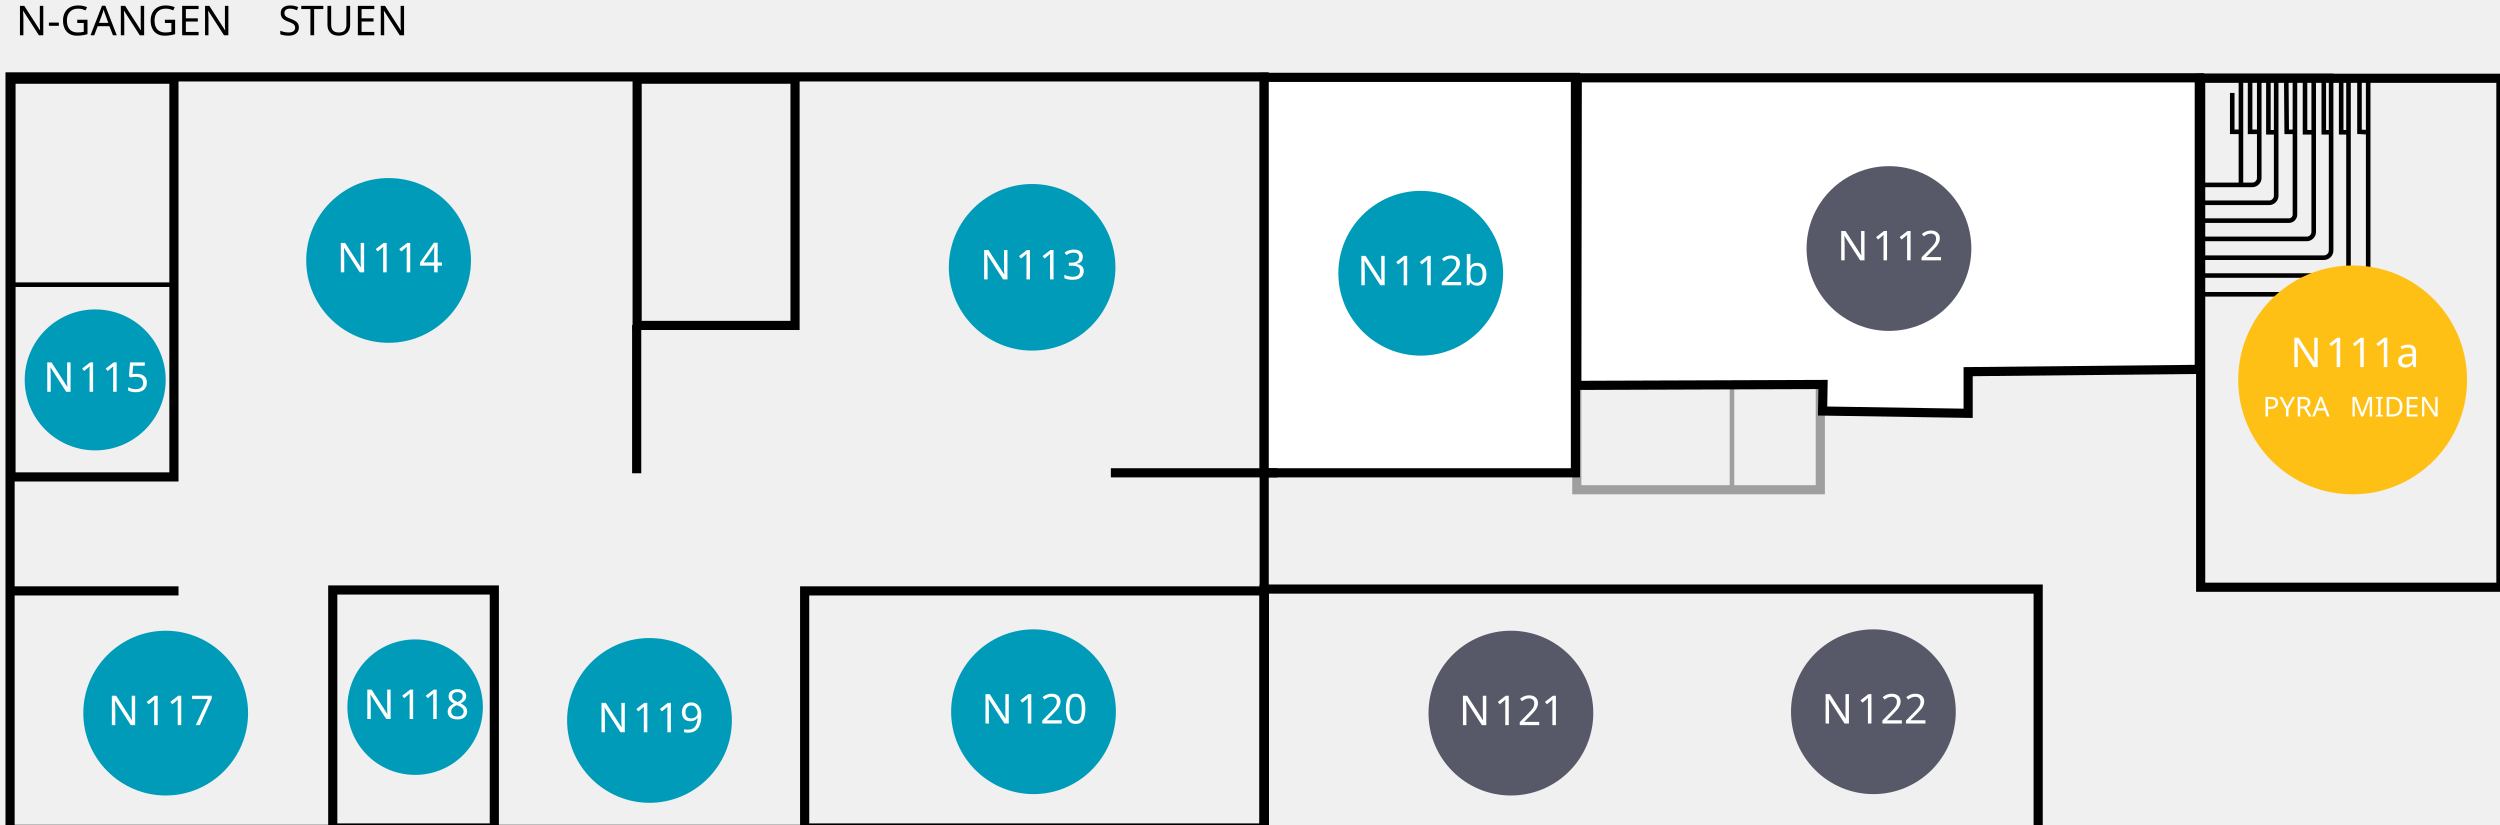
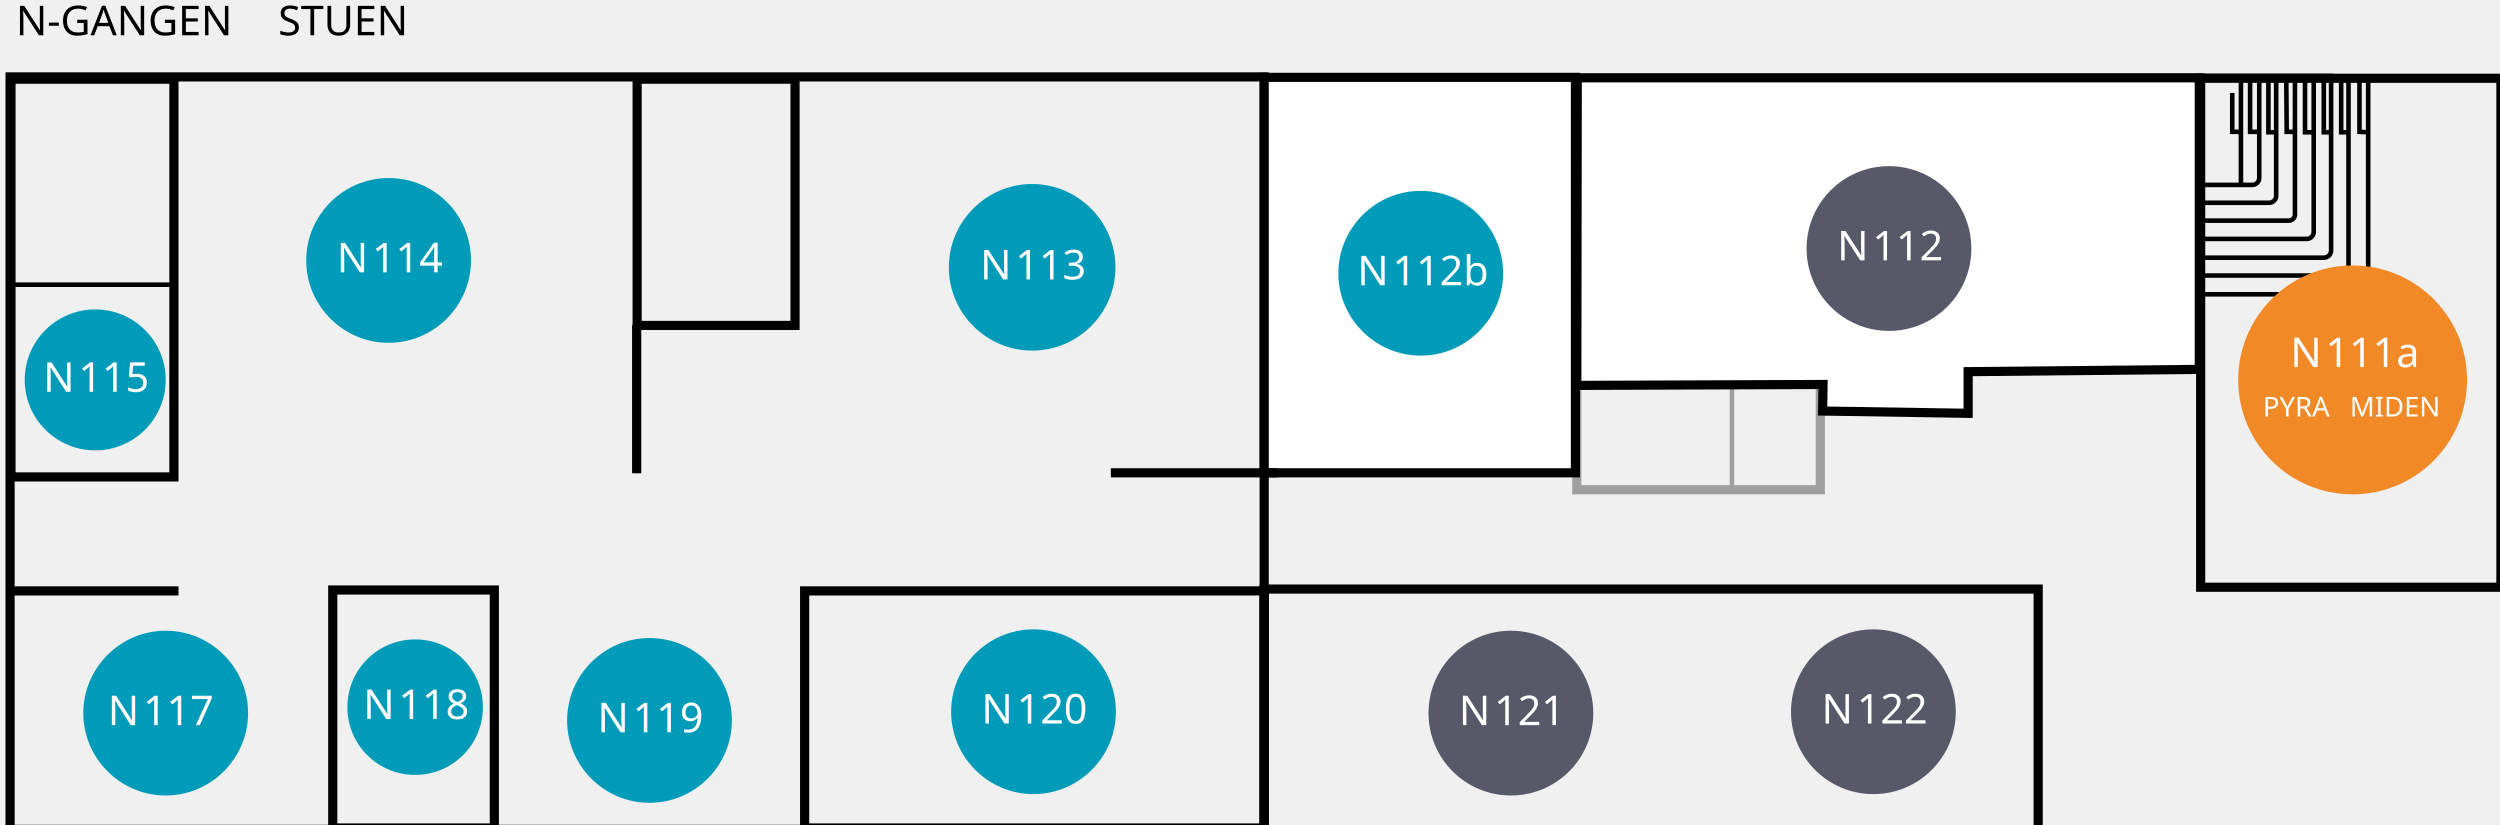
<svg xmlns="http://www.w3.org/2000/svg" version="1.1" x="0px" y="0px" viewBox="0 0 546.2 180.2" style="enable-background:new 0 0 546.2 180.2;" xml:space="preserve">
  <style type="text/css">
	.st0{fill:none;stroke:#A09F9F;stroke-miterlimit:10;}
	.st1{fill:none;stroke:#A09F9F;stroke-width:2;stroke-miterlimit:10;}
	.st2{fill:none;stroke:#000000;stroke-width:2;stroke-miterlimit:10;}
	.st3{fill:#FFFFFF;stroke:#000000;stroke-width:2;stroke-miterlimit:10;}
	.st4{fill:none;stroke:#000000;stroke-miterlimit:10;}
- 	.st5{fill:#FFC015;}
+ 	.st5{fill:#f28927;}
	.st6{fill:#FFFFFF;}
	.st7{font-family:'ArialMT';}
	.st8{font-size:9px;}
	.st9{font-size:6px;}
	.st10{fill:#585968;}
	.st11{fill:#009BB9;}
</style>
  <g id="Layer_1">
</g>
  <g id="Layer_2">
    <g id="STUEN_1_">
      <g id="STUEN-KORT">
        <line class="st0" x1="378.4" y1="84.1" x2="378.4" y2="106.7" />
        <rect x="344.5" y="83.9" class="st1" width="53.2" height="23.1" />
        <rect x="2.2" y="16.8" class="st2" width="274" height="164.4" />
        <rect x="276.2" y="16.9" class="st3" width="68" height="86.4" />
        <polygon class="st3" points="480.5,17 480.5,80.7 430,81.2 430,90.3 398.2,89.8 398.3,84 344.5,84.2 344.6,17    " />
        <rect x="276.2" y="128.7" class="st2" width="169.1" height="52.6" />
        <rect x="480.8" y="17.1" class="st2" width="65.6" height="111.2" />
        <path class="st4" d="M493.6,17v21.9c0,0.8-0.7,1.5-1.5,1.5h-11.4V17H493.6z" />
        <path class="st4" d="M497.3,17v25.8c0,0.8-0.7,1.5-1.5,1.5h-15.1V17H497.3z" />
        <path class="st4" d="M501.4,16.9v30c0,0.7-0.6,1.3-1.3,1.3h-19.4V16.9H501.4z" />
        <path class="st4" d="M505.5,16.9v33.8c0,0.8-0.7,1.5-1.5,1.5h-23.1V16.9H505.5z" />
        <path class="st4" d="M509.3,16.6v38.1c0,0.9-0.7,1.6-1.6,1.6h-26.9V16.6H509.3z" />
        <path class="st4" d="M513.1,17v41.7c0,0.8-0.7,1.5-1.5,1.5h-30.7V17H513.1z" />
        <path class="st4" d="M517.4,16.9v45.9c0,0.8-0.7,1.5-1.5,1.5h-35.1V16.9H517.4z" />
        <line class="st4" x1="489.6" y1="40.4" x2="489.6" y2="17" />
        <polyline class="st4" points="489.6,28.8 487.7,28.8 487.7,20.3    " />
        <polyline class="st4" points="493.6,28.8 491.6,28.8 491.6,17.2    " />
        <polyline class="st4" points="497.3,28.9 495.6,28.9 495.6,16.6    " />
        <polyline class="st4" points="501.4,28.8 499.6,28.8 499.5,16.6    " />
        <polyline class="st4" points="505.5,28.9 503.6,28.9 503.6,16.9    " />
        <polyline class="st4" points="509.3,28.9 507.7,28.9 507.7,16.3    " />
        <polyline class="st4" points="513.1,28.9 511.5,28.9 511.5,16.6    " />
        <polyline class="st4" points="517.4,28.9 515.5,28.8 515.5,16.3    " />
        <rect x="2.4" y="17.3" class="st2" width="35.6" height="86.9" />
        <line class="st4" x1="2.1" y1="62.2" x2="38" y2="62.2" />
        <line class="st2" x1="2.6" y1="129.1" x2="39" y2="129.1" />
        <line class="st2" x1="139.1" y1="103.4" x2="139.1" y2="71" />
        <rect x="139.2" y="17.3" class="st2" width="34.5" height="53.8" />
        <rect x="175.8" y="129.1" class="st2" width="100.4" height="51.8" />
        <line class="st2" x1="242.7" y1="103.3" x2="279.1" y2="103.3" />
        <g>
          <circle class="st5" cx="514" cy="83" r="25" />
          <text transform="matrix(1 0 0 1 500.3956 80.2033)" class="st6 st7 st8">N</text>
          <text transform="matrix(1 0 0 1 508.0956 80.2033)" class="st6 st7 st8">111a</text>
          <text transform="matrix(1 0 0 1 494.3956 91.0033)" class="st6 st7 st9">PYRA</text>
          <text transform="matrix(1 0 0 1 513.3956 91.0033)" class="st6 st7 st9">MIDEN</text>
          <text transform="matrix(1 0 0 1 531.0956 91.0033)" class="st6 st7 st8"> </text>
        </g>
        <g>
          <circle class="st10" cx="412.7" cy="54.3" r="18" />
          <text transform="matrix(1 0 0 1 401.3912 56.8842)" class="st6 st7 st8">N</text>
          <text transform="matrix(1 0 0 1 409.0912 56.8842)" class="st6 st7 st8">112</text>
        </g>
        <g>
          <path class="st11" d="M328.4,59.7c0,9.9-8.1,18-18,18s-18-8.1-18-18s8.1-18,18-18S328.4,49.8,328.4,59.7z" />
          <text transform="matrix(1 0 0 1 296.5518 62.3265)" class="st6 st7 st8">N</text>
          <text transform="matrix(1 0 0 1 304.2518 62.3265)" class="st6 st7 st8">112b</text>
        </g>
        <g>
          <circle class="st10" cx="330.1" cy="155.8" r="18" />
          <text transform="matrix(1 0 0 1 318.7495 158.4297)" class="st6 st7 st8">N</text>
          <text transform="matrix(1 0 0 1 326.4495 158.4297)" class="st6 st7 st8">121</text>
        </g>
        <g>
          <circle class="st10" cx="409.3" cy="155.5" r="18" />
          <text transform="matrix(1 0 0 1 397.9839 158.0771)" class="st6 st7 st8">N</text>
          <text transform="matrix(1 0 0 1 405.6839 158.0771)" class="st6 st7 st8">122</text>
        </g>
        <g>
          <path class="st11" d="M243.7,58.4c0,10.1-8.2,18.2-18.2,18.2s-18.2-8.2-18.2-18.2s8.2-18.2,18.2-18.2S243.7,48.4,243.7,58.4z" />
          <text transform="matrix(1 0 0 1 214.1417 61.0387)" class="st6 st7 st8">N</text>
          <text transform="matrix(1 0 0 1 221.8417 61.0387)" class="st6 st7 st8">113</text>
        </g>
        <g>
          <path class="st11" d="M243.8,155.5c0,9.9-8.1,18-18,18s-18-8.1-18-18s8.1-18,18-18S243.8,145.5,243.8,155.5z" />
          <text transform="matrix(1 0 0 1 214.4318 158.0771)" class="st6 st7 st8">N</text>
          <text transform="matrix(1 0 0 1 222.1318 158.0771)" class="st6 st7 st8">120</text>
        </g>
        <g>
          <path class="st11" d="M159.9,157.4c0,9.9-8.1,18-18,18s-18-8.1-18-18s8.1-18,18-18C151.8,139.4,159.9,147.4,159.9,157.4z" />
          <text transform="matrix(1 0 0 1 130.5392 159.9841)" class="st6 st7 st8">N</text>
          <text transform="matrix(1 0 0 1 138.2392 159.9841)" class="st6 st7 st8">119</text>
        </g>
        <g>
          <path class="st11" d="M105.5,154.5c0,8.2-6.6,14.8-14.8,14.8s-14.8-6.6-14.8-14.8s6.6-14.8,14.8-14.8S105.5,146.3,105.5,154.5z" />
          <text transform="matrix(1 0 0 1 79.374 157.0868)" class="st6 st7 st8">N</text>
          <text transform="matrix(1 0 0 1 87.074 157.0868)" class="st6 st7 st8">118</text>
        </g>
        <g>
          <path class="st11" d="M102.9,56.9c0,9.9-8.1,18-18,18s-18-8.1-18-18s8.1-18,18-18C94.9,38.9,102.9,46.9,102.9,56.9z" />
          <text transform="matrix(1 0 0 1 73.5874 59.4944)" class="st6 st7 st8">N</text>
          <text transform="matrix(1 0 0 1 81.2874 59.4944)" class="st6 st7 st8">114</text>
        </g>
        <g>
          <path class="st11" d="M36.2,83c0,8.5-6.9,15.4-15.4,15.4S5.4,91.5,5.4,83s6.9-15.4,15.4-15.4S36.2,74.5,36.2,83z" />
          <text transform="matrix(1 0 0 1 9.4498 85.6032)" class="st6 st7 st8">N</text>
          <text transform="matrix(1 0 0 1 17.1498 85.6032)" class="st6 st7 st8">115</text>
        </g>
        <g>
          <path class="st11" d="M54.2,155.8c0,9.9-8.1,18-18,18s-18-8.1-18-18s8.1-18,18-18S54.2,145.9,54.2,155.8z" />
          <text transform="matrix(1 0 0 1 23.5622 158.4293)" class="st6 st7 st8">N</text>
          <text transform="matrix(1 0 0 1 31.2622 158.4293)" class="st6 st7 st8">117 </text>
        </g>
        <rect x="72.7" y="128.9" class="st2" width="35.3" height="52" />
      </g>
      <text transform="matrix(1 0 0 1 3.4854 7.7026)" class="st7 st8">N-GANGEN </text>
      <text transform="matrix(1 0 0 1 60.7854 7.7026)" class="st7 st8">STUEN</text>
    </g>
  </g>
</svg>
